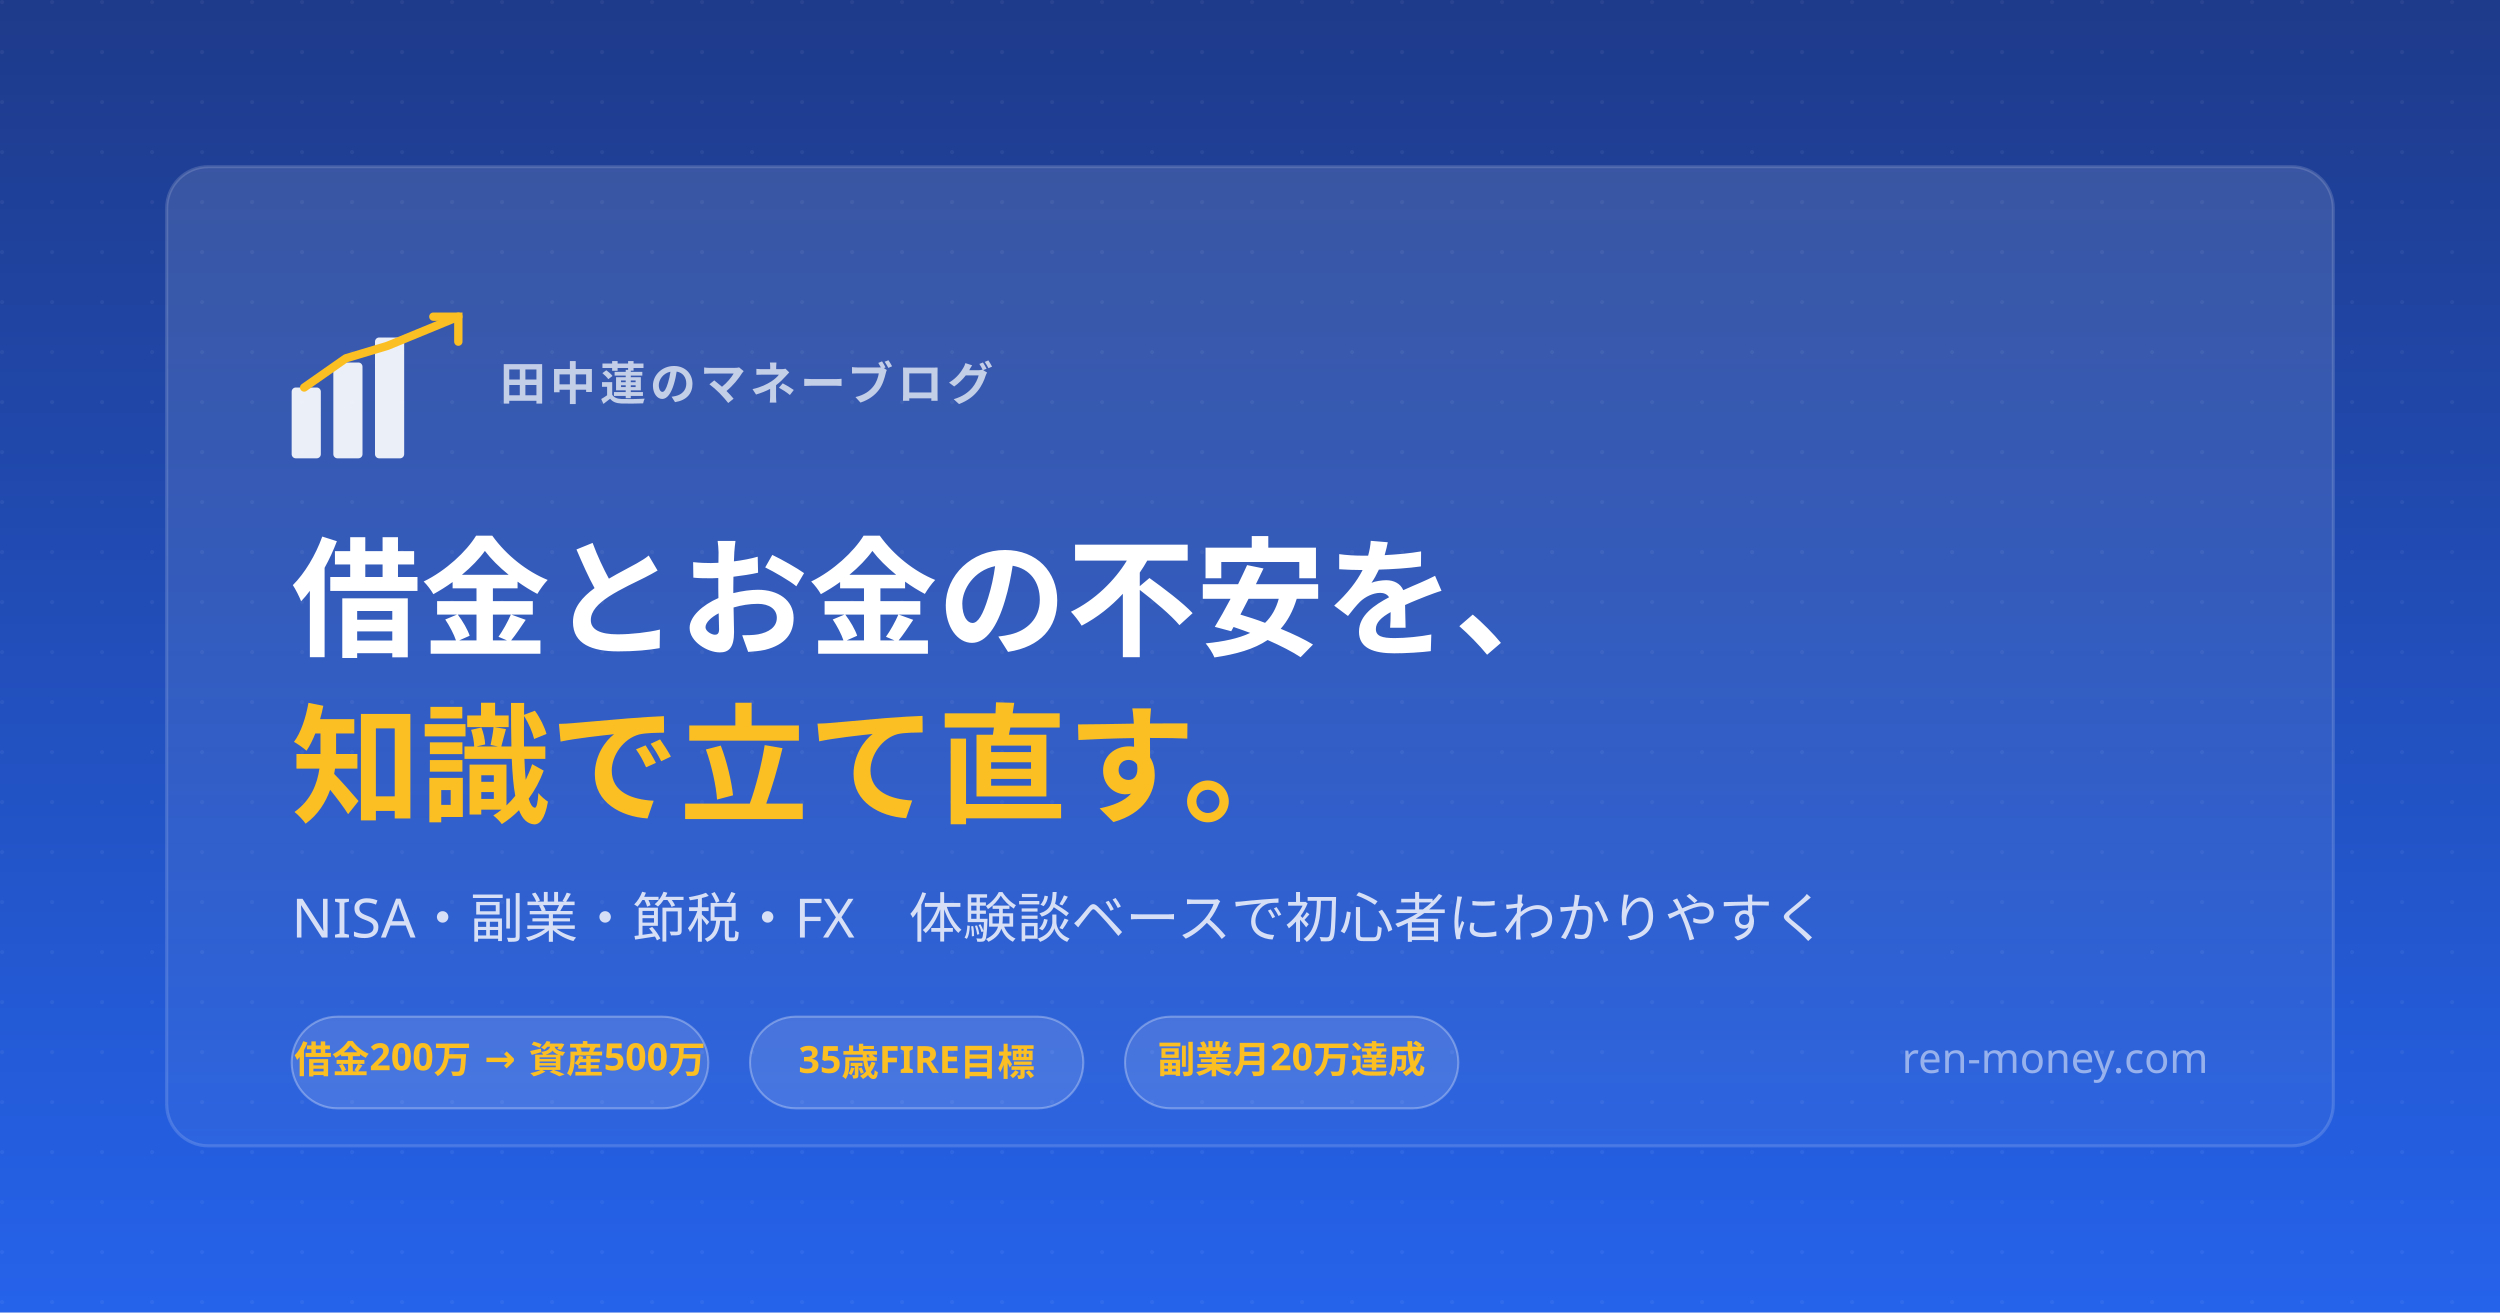
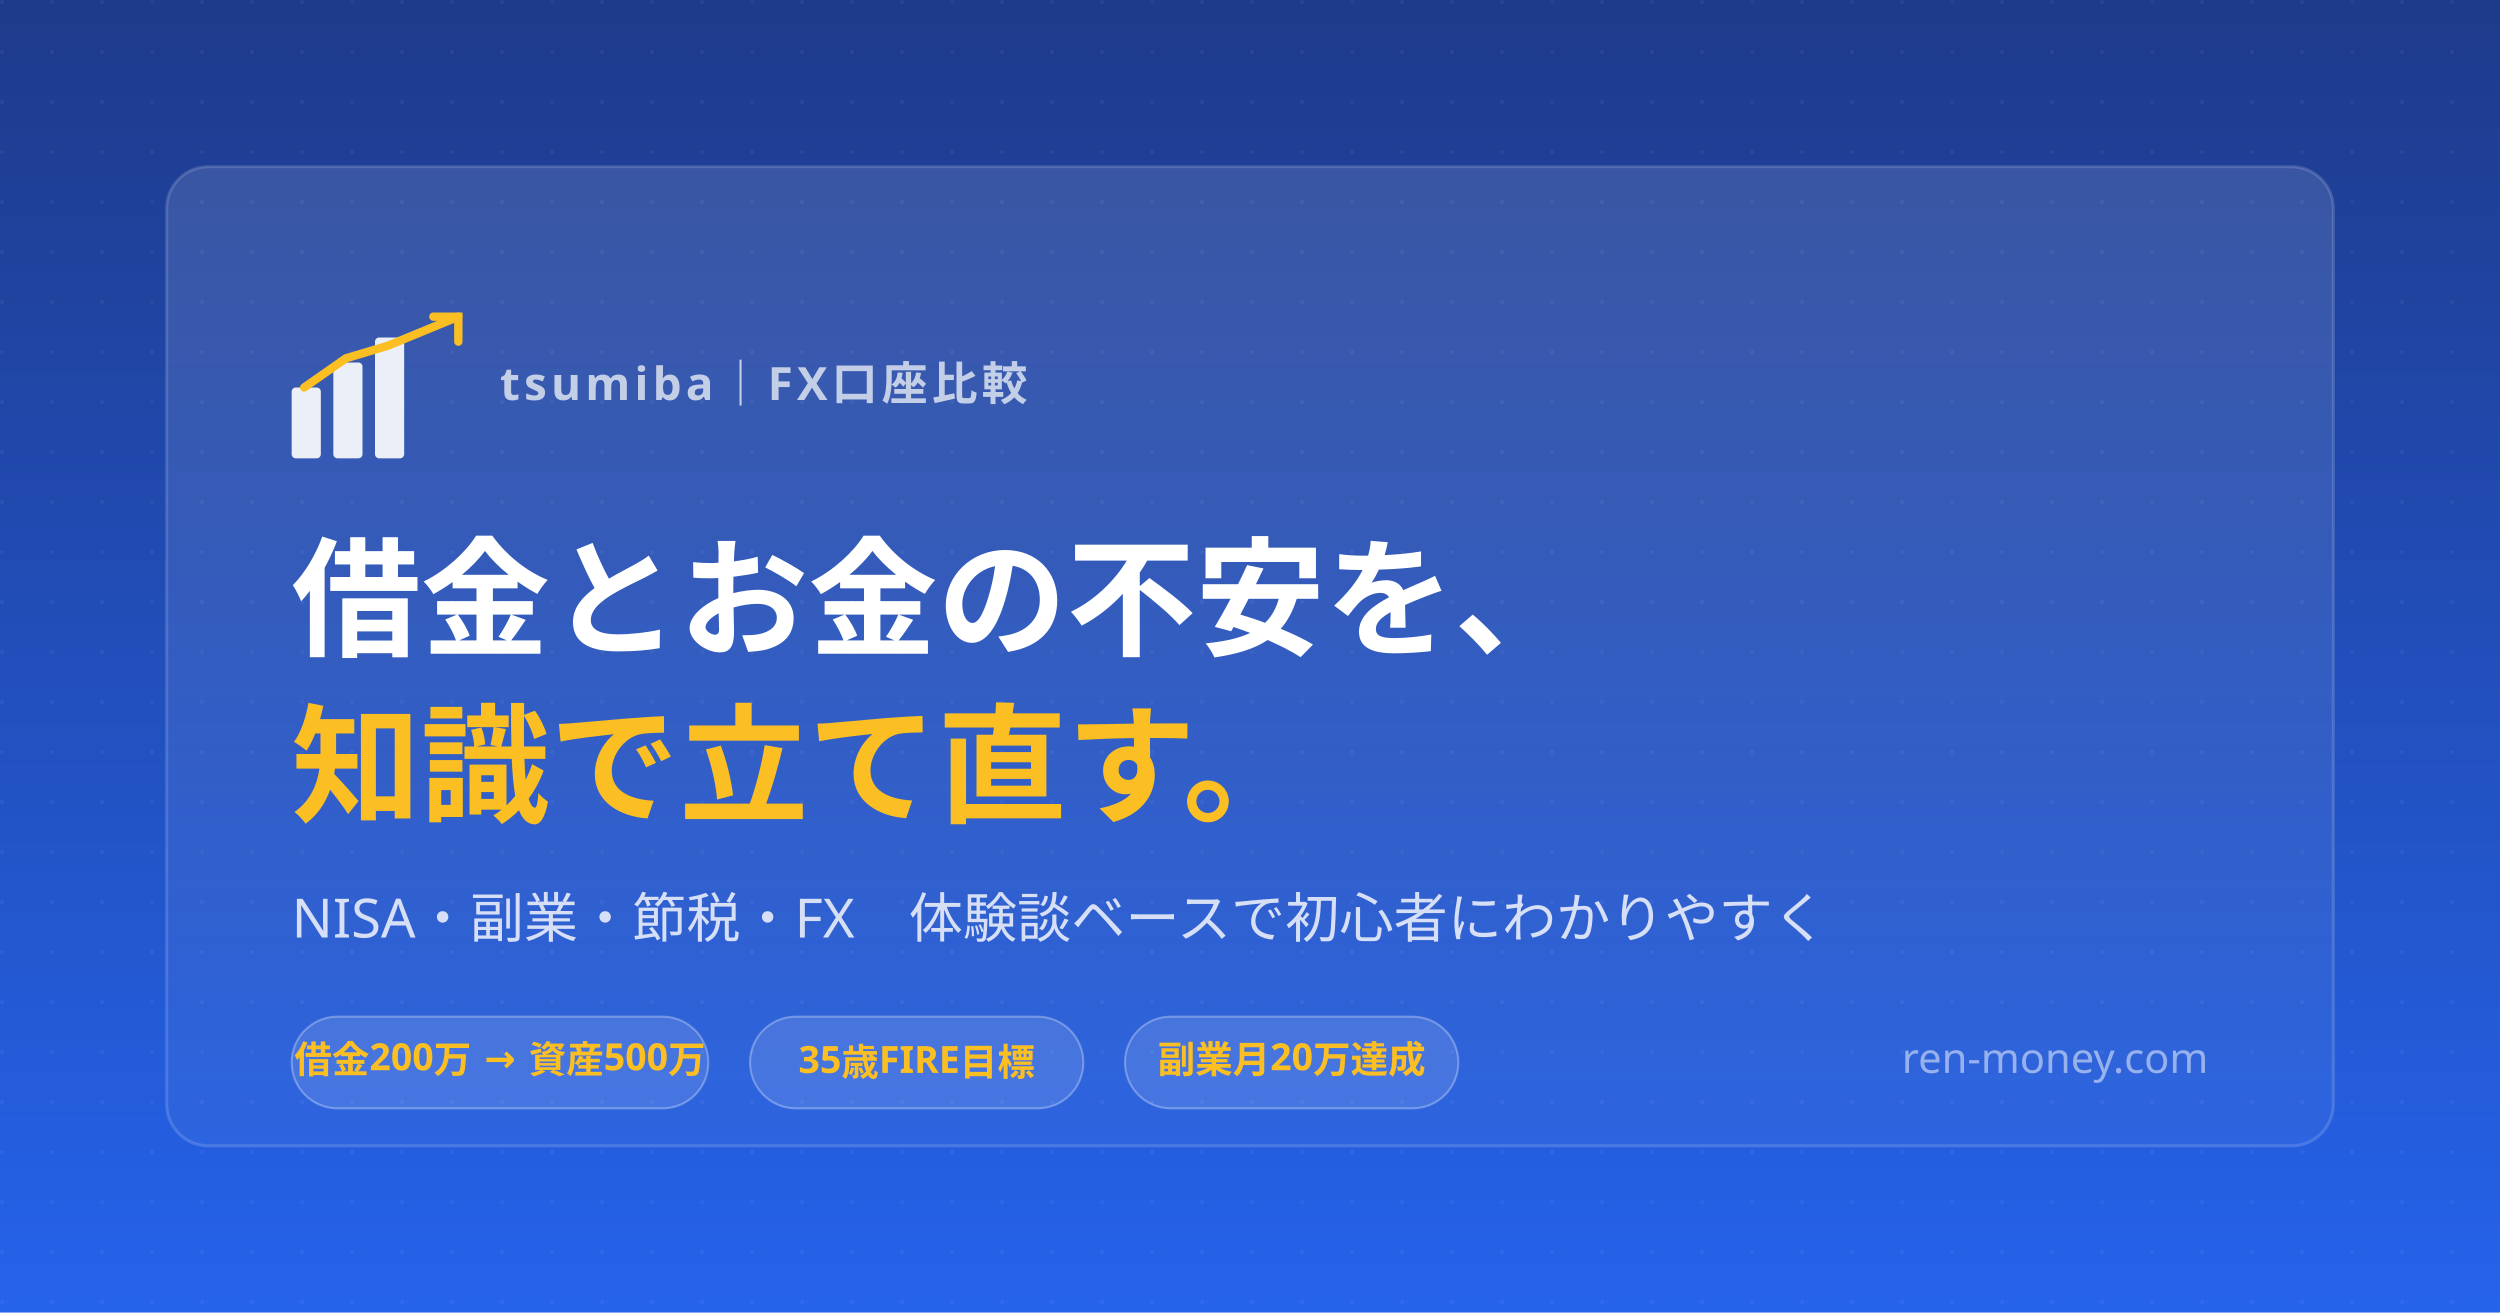
<svg xmlns="http://www.w3.org/2000/svg" width="1200" height="630" viewBox="0 0 1200 630">
  <defs>
    <linearGradient id="bg" x1="0" y1="0" x2="0" y2="1">
      <stop offset="0%" stop-color="#1E3A8A" />
      <stop offset="100%" stop-color="#2563EB" />
    </linearGradient>
    <linearGradient id="card" x1="0" y1="0" x2="0" y2="1">
      <stop offset="0%" stop-color="rgba(255,255,255,0.12)" />
      <stop offset="100%" stop-color="rgba(255,255,255,0.04)" />
    </linearGradient>
  </defs>
  <rect width="1200" height="630" fill="url(#bg)" />
  <pattern id="dots" x="0" y="0" width="24" height="24" patternUnits="userSpaceOnUse">
    <circle cx="1" cy="1" r="1" fill="rgba(255,255,255,0.05)" />
  </pattern>
  <rect width="1200" height="630" fill="url(#dots)" />
  <rect x="80" y="80" width="1040" height="470" rx="20" fill="url(#card)" stroke="rgba(255,255,255,0.15)" stroke-width="1.5" />
  <g transform="translate(140, 148)">
    <rect x="0" y="38" width="14" height="34" rx="2" fill="#fff" opacity="0.9" />
    <rect x="20" y="26" width="14" height="46" rx="2" fill="#fff" opacity="0.9" />
    <rect x="40" y="14" width="14" height="58" rx="2" fill="#fff" opacity="0.9" />
    <path d="M6 38 L26 24 L46 18 L80 4" stroke="#FBBF24" stroke-width="4" stroke-linecap="round" stroke-linejoin="round" fill="none" />
    <path d="M68 4 L80 4 L80 16" stroke="#FBBF24" stroke-width="4" stroke-linecap="round" fill="none" />
  </g>
-   <text x="240" y="192" font-family="'Noto Sans JP', 'Hiragino Kaku Gothic ProN', sans-serif" font-size="22" font-weight="700" fill="rgba(255,255,255,0.7)" letter-spacing="2">田中蓮のマネーブログ</text>
+   <text x="240" y="192" font-family="'Noto Sans JP', 'Hiragino Kaku Gothic ProN', sans-serif" font-size="22" font-weight="700" fill="rgba(255,255,255,0.7)" letter-spacing="2">tsumiba｜FX口座比較</text>
  <text x="140" y="310" font-family="'Noto Sans JP', 'Hiragino Kaku Gothic ProN', sans-serif" font-size="62" font-weight="900" fill="#fff">借金とお金の不安を、</text>
  <text x="140" y="390" font-family="'Noto Sans JP', 'Hiragino Kaku Gothic ProN', sans-serif" font-size="62" font-weight="900" fill="#FBBF24">知識で立て直す。</text>
  <text x="140" y="450" font-family="'Noto Sans JP', sans-serif" font-size="26" fill="rgba(255,255,255,0.8)">NISA・副業・節税・FX　体験談ベースで初心者にわかりやすく</text>
  <rect x="140" y="488" width="200" height="44" rx="22" fill="rgba(255,255,255,0.12)" stroke="rgba(255,255,255,0.3)" stroke-width="1" />
  <text x="240" y="515" font-family="sans-serif" font-size="18" font-weight="700" fill="#FBBF24" text-anchor="middle">借金200万 → 資産500万</text>
  <rect x="360" y="488" width="160" height="44" rx="22" fill="rgba(255,255,255,0.12)" stroke="rgba(255,255,255,0.3)" stroke-width="1" />
  <text x="440" y="515" font-family="sans-serif" font-size="18" font-weight="700" fill="#FBBF24" text-anchor="middle">35歳FIRE目標</text>
  <rect x="540" y="488" width="160" height="44" rx="22" fill="rgba(255,255,255,0.12)" stroke="rgba(255,255,255,0.3)" stroke-width="1" />
  <text x="620" y="515" font-family="sans-serif" font-size="18" font-weight="700" fill="#FBBF24" text-anchor="middle">副業月20万達成</text>
  <text x="1060" y="515" font-family="sans-serif" font-size="20" fill="rgba(255,255,255,0.5)" text-anchor="end">ren-money.com</text>
</svg>
